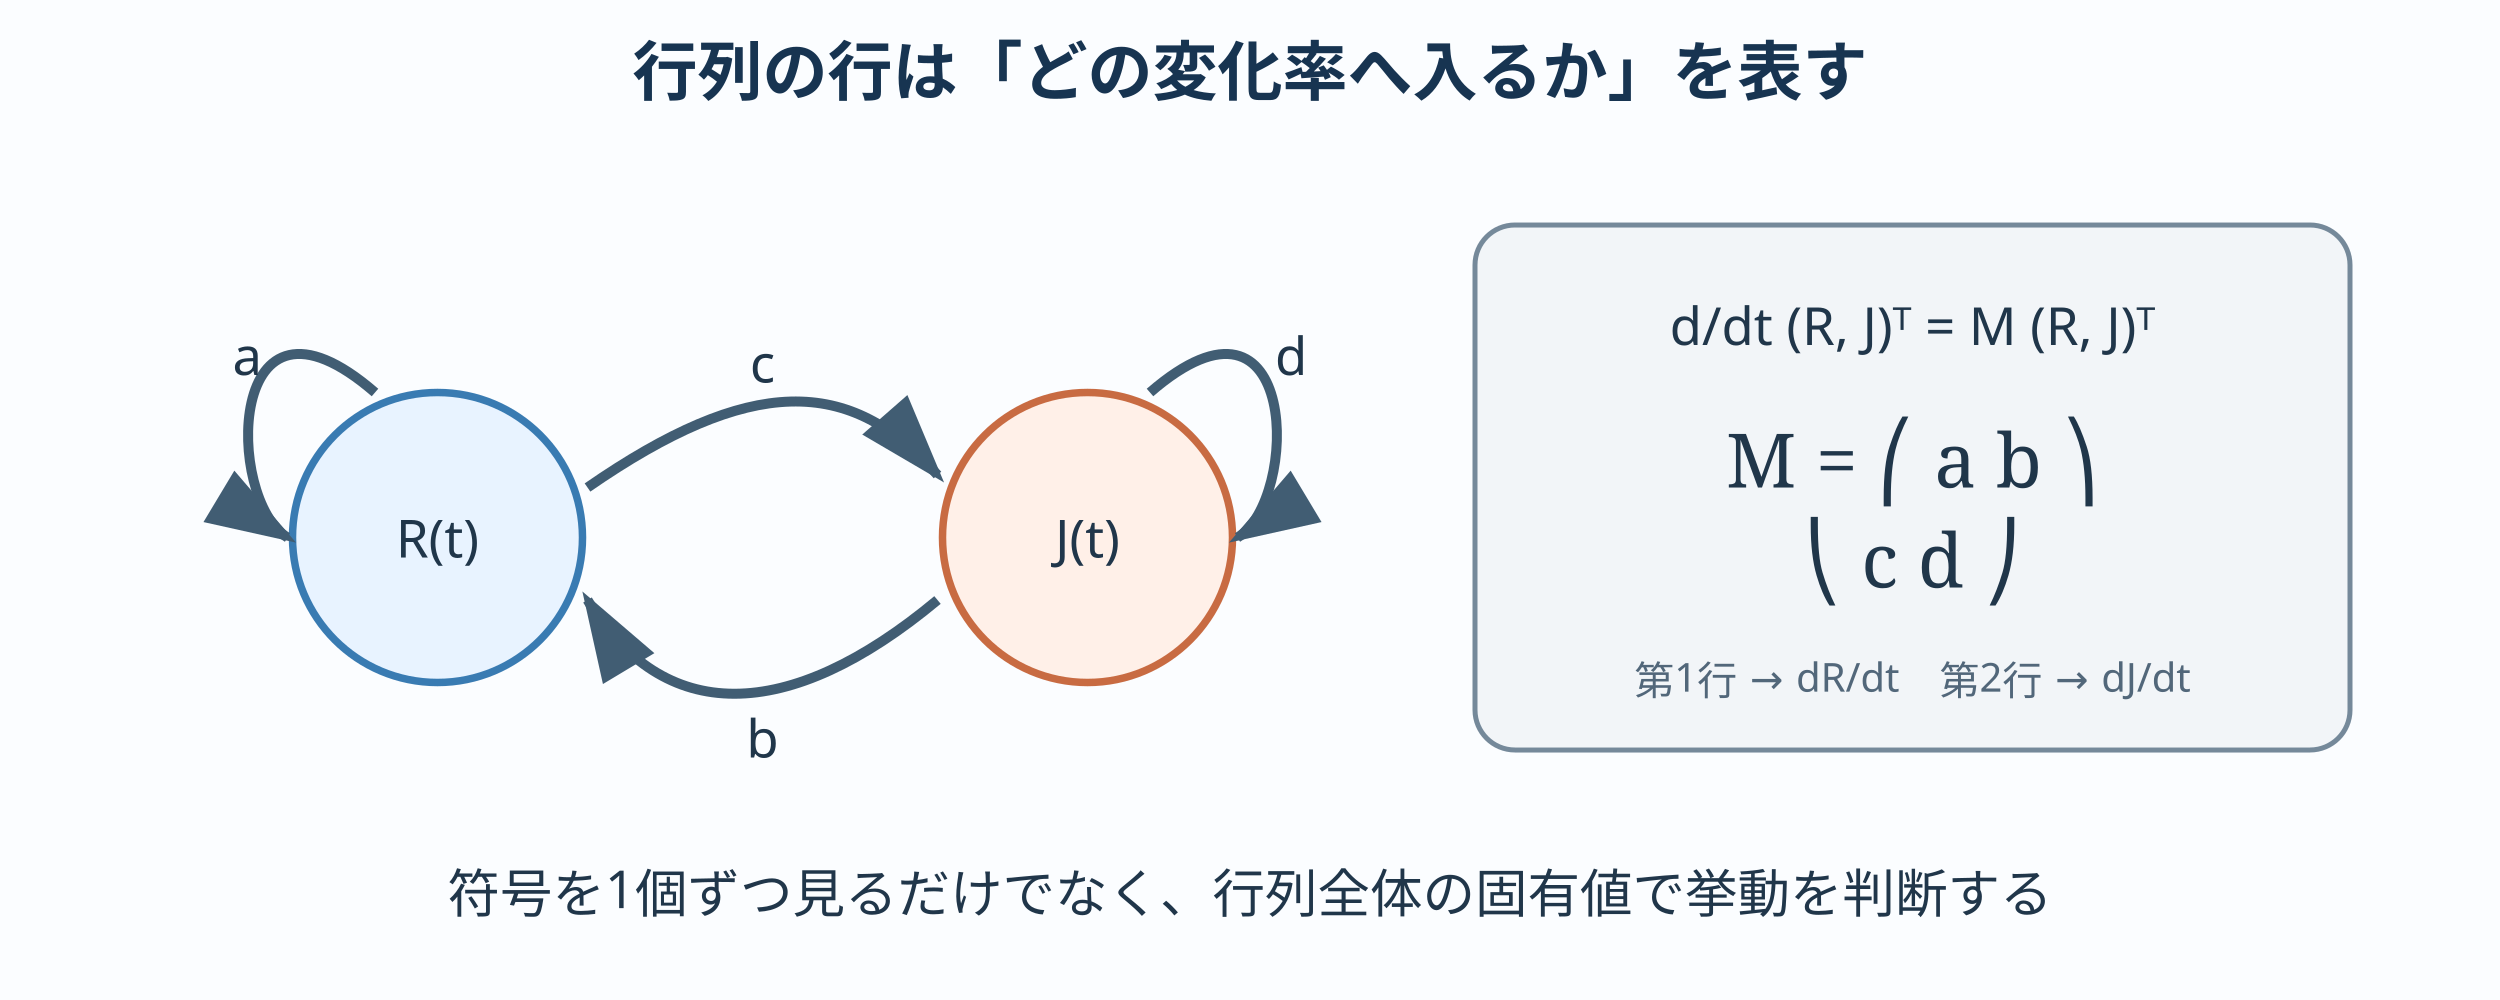
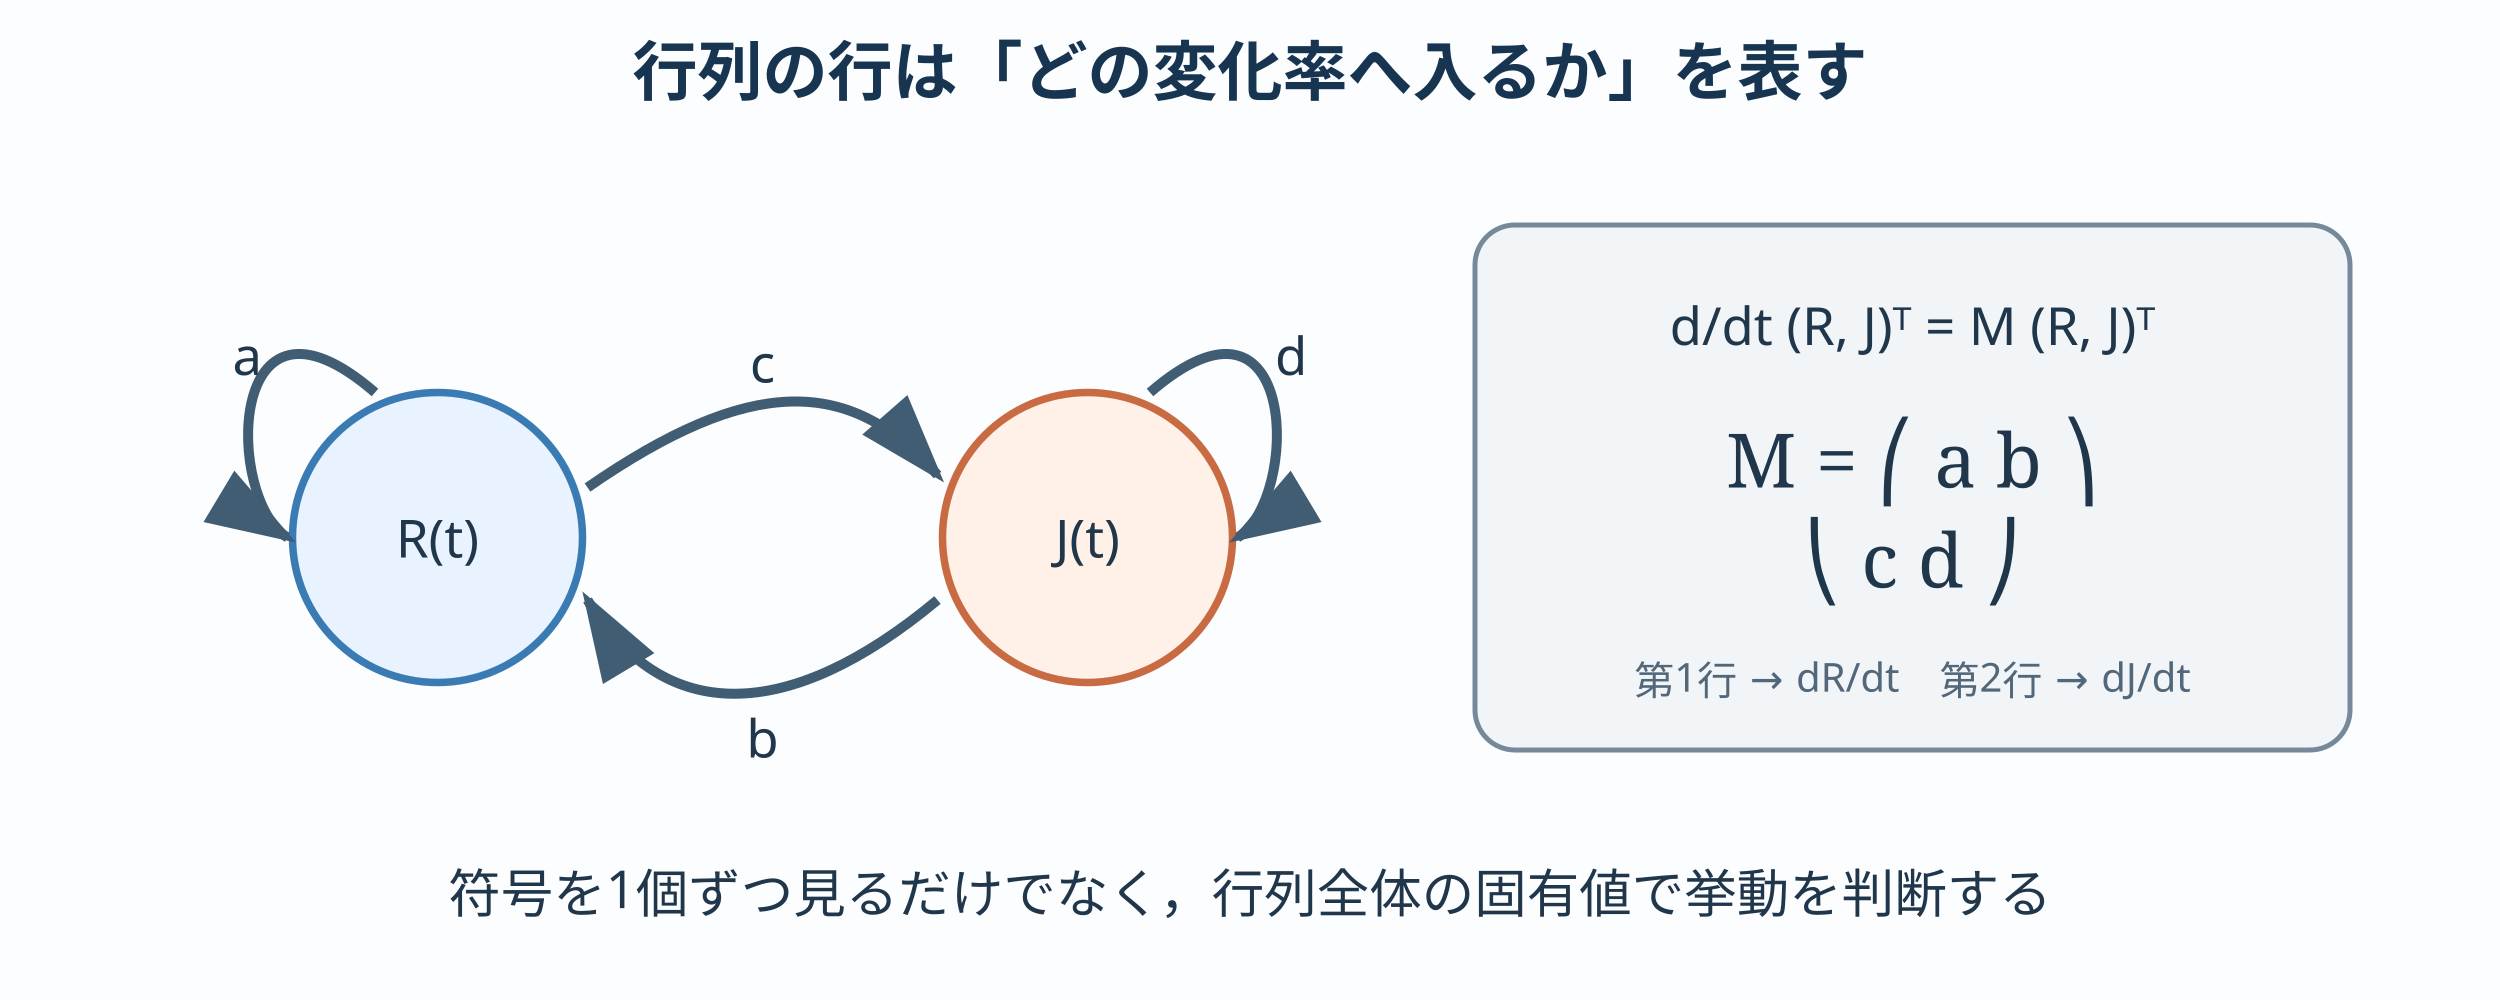
<svg xmlns="http://www.w3.org/2000/svg" width="1000" height="400" viewBox="0 0 1000 400" role="img" aria-labelledby="title desc">
  <defs>
    <marker id="a" markerWidth="10" markerHeight="10" refX="8" refY="3" orient="auto">
      <path d="M0 0v6l9-3z" fill="#415d73" />
    </marker>
    <style>.t{font:21px sans-serif;fill:#20364a}.s{font:16px sans-serif;fill:#52677a}.a{stroke:#415d73;stroke-width:4;fill:none;marker-end:url(#a)}</style>
  </defs>
  <rect width="1000" height="400" fill="#fbfdff" />
  <text x="500" y="38" text-anchor="middle" style="font:700 26px sans-serif;fill:#173451">行列の行は「どの変化率へ入るか」を表す</text>
  <g transform="translate(55 75)">
    <circle cx="120" cy="140" r="58" fill="#e8f3ff" stroke="#397bb2" stroke-width="3" />
    <text x="120" y="148" text-anchor="middle" class="t">R(t)</text>
    <circle cx="380" cy="140" r="58" fill="#fff0e8" stroke="#c86b42" stroke-width="3" />
    <text x="380" y="148" text-anchor="middle" class="t">J(t)</text>
    <path class="a" d="M180 120C245 75 285 75 320 115" />
    <text x="250" y="78" text-anchor="middle" class="t">c</text>
    <path class="a" d="M320 165C260 215 210 215 180 165" />
    <text x="250" y="228" text-anchor="middle" class="t">b</text>
    <path class="a" d="M95 82C35 30 35 125 60 140" />
    <text x="38" y="75" class="t">a</text>
    <path class="a" d="M405 82C465 30 465 125 440 140" />
    <text x="455" y="75" class="t">d</text>
  </g>
  <g transform="translate(590 90)">
    <rect width="350" height="210" rx="16" fill="#f2f5f8" stroke="#75899a" stroke-width="2" />
    <text x="175" y="48" text-anchor="middle" class="t">d/dt (R, J)ᵀ = M (R, J)ᵀ</text>
    <text x="175" y="105" text-anchor="middle" style="font:30px serif;fill:#20364a">M = ⎛ a  b ⎞</text>
    <text x="175" y="145" text-anchor="middle" style="font:30px serif;fill:#20364a">    ⎝ c  d ⎠</text>
    <text x="175" y="188" text-anchor="middle" class="s">第1行 → dR/dt　第2行 → dJ/dt</text>
  </g>
-   <text x="500" y="365" text-anchor="middle" class="t">符号を1個ずつ見るだけでなく、行列全体の固有値で挙動を判断する</text>
+   <text x="500" y="365" text-anchor="middle" class="t">符号を1個ずつ見るだけでなく，行列全体の固有値で挙動を判断する</text>
</svg>
